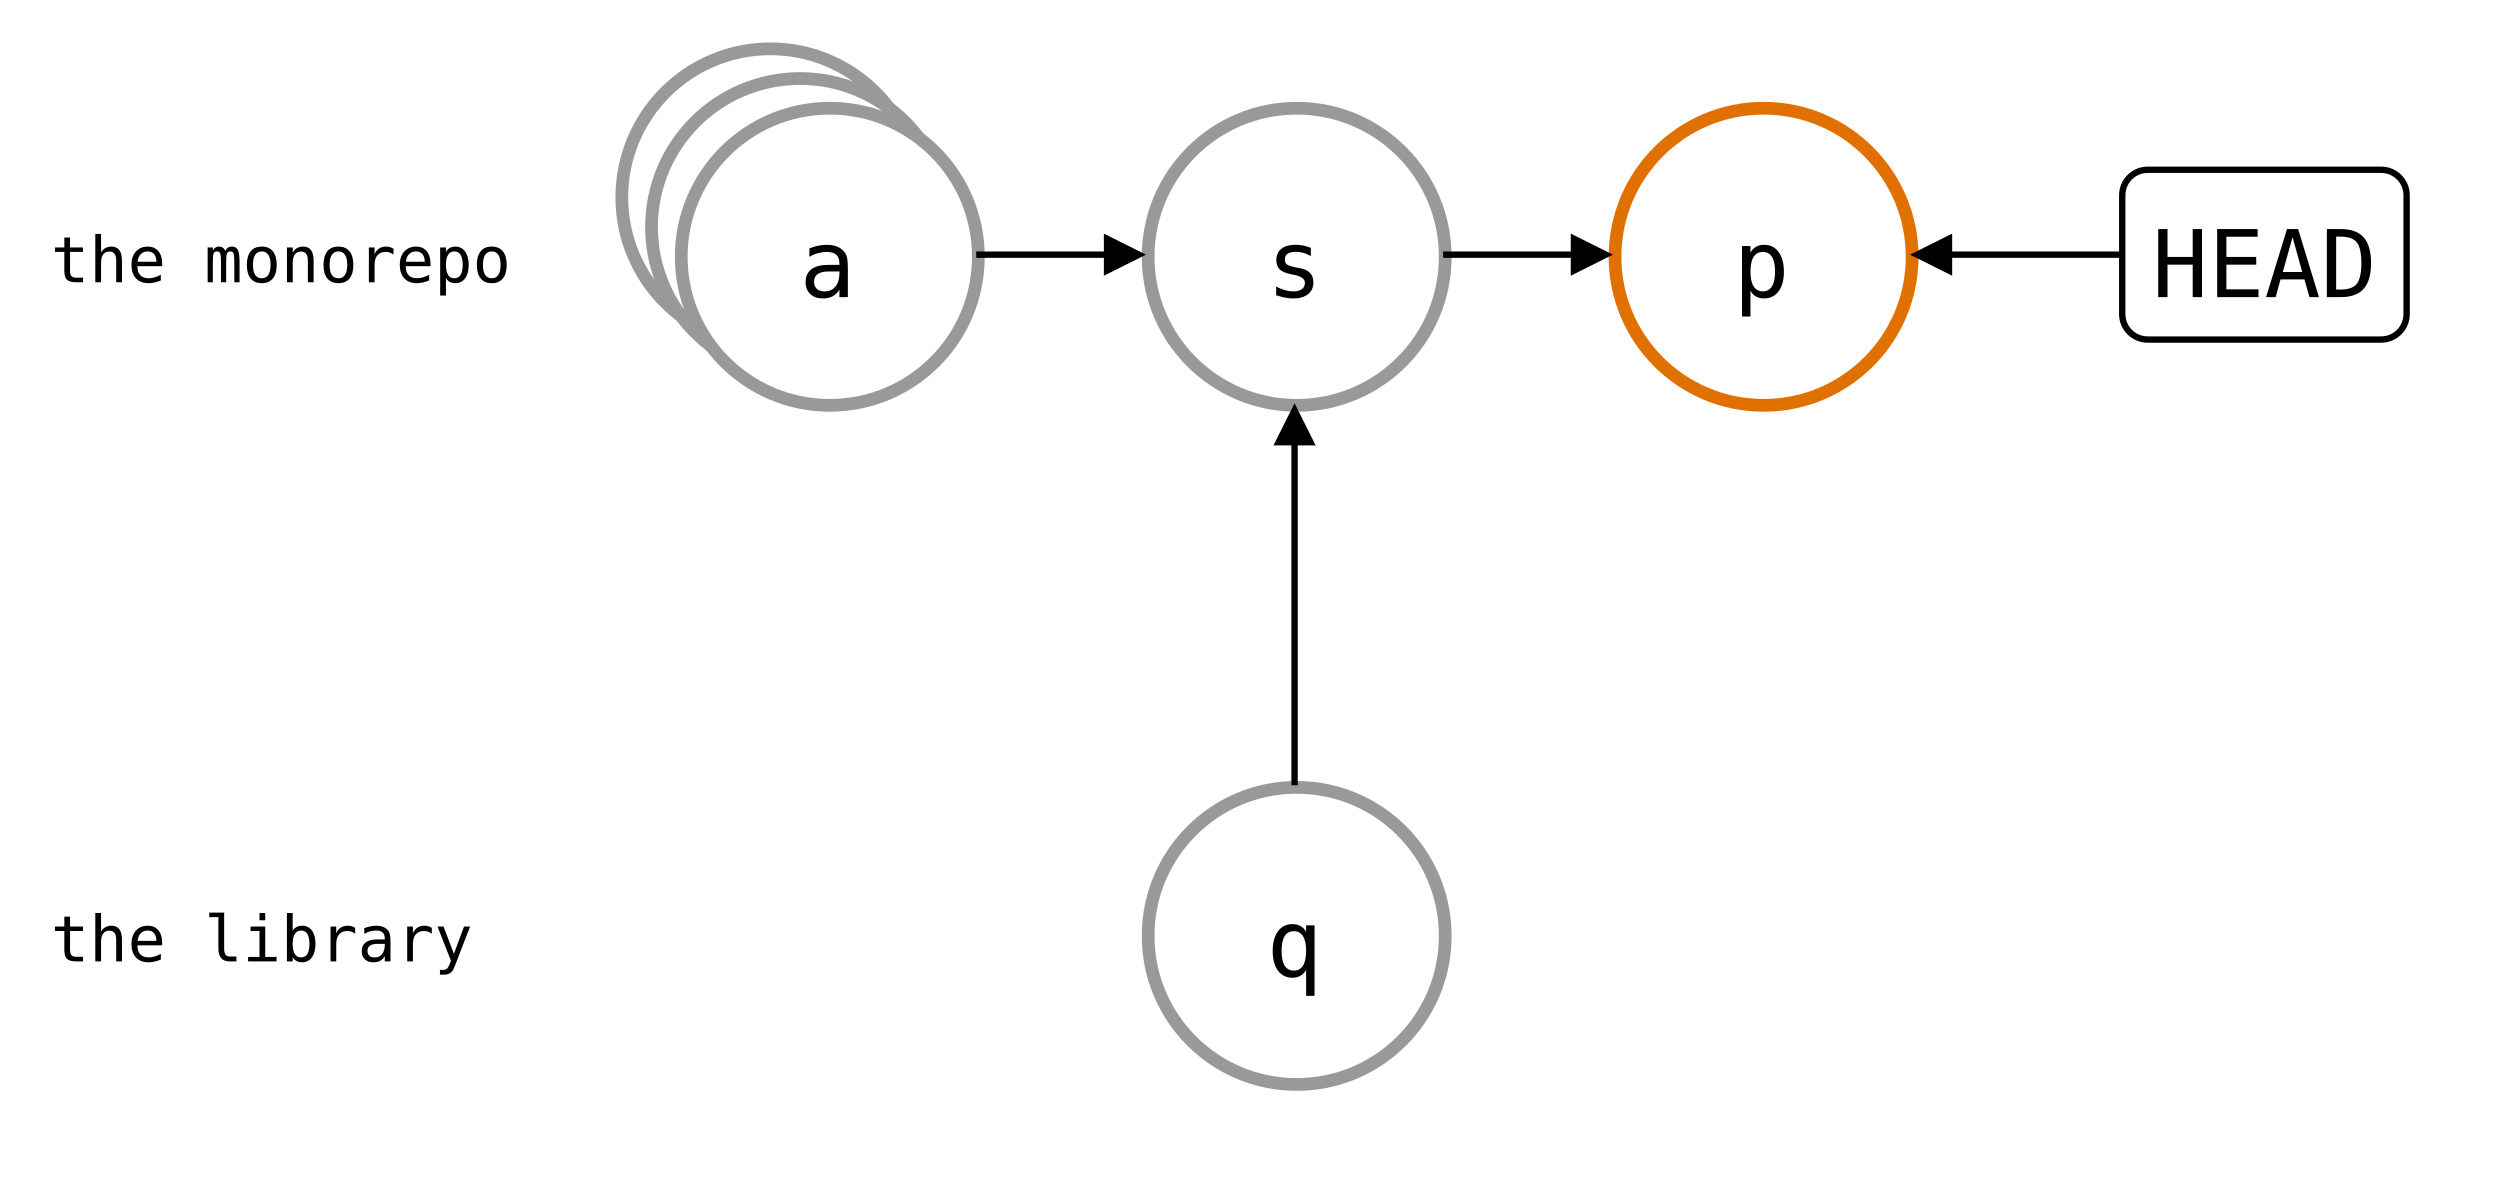
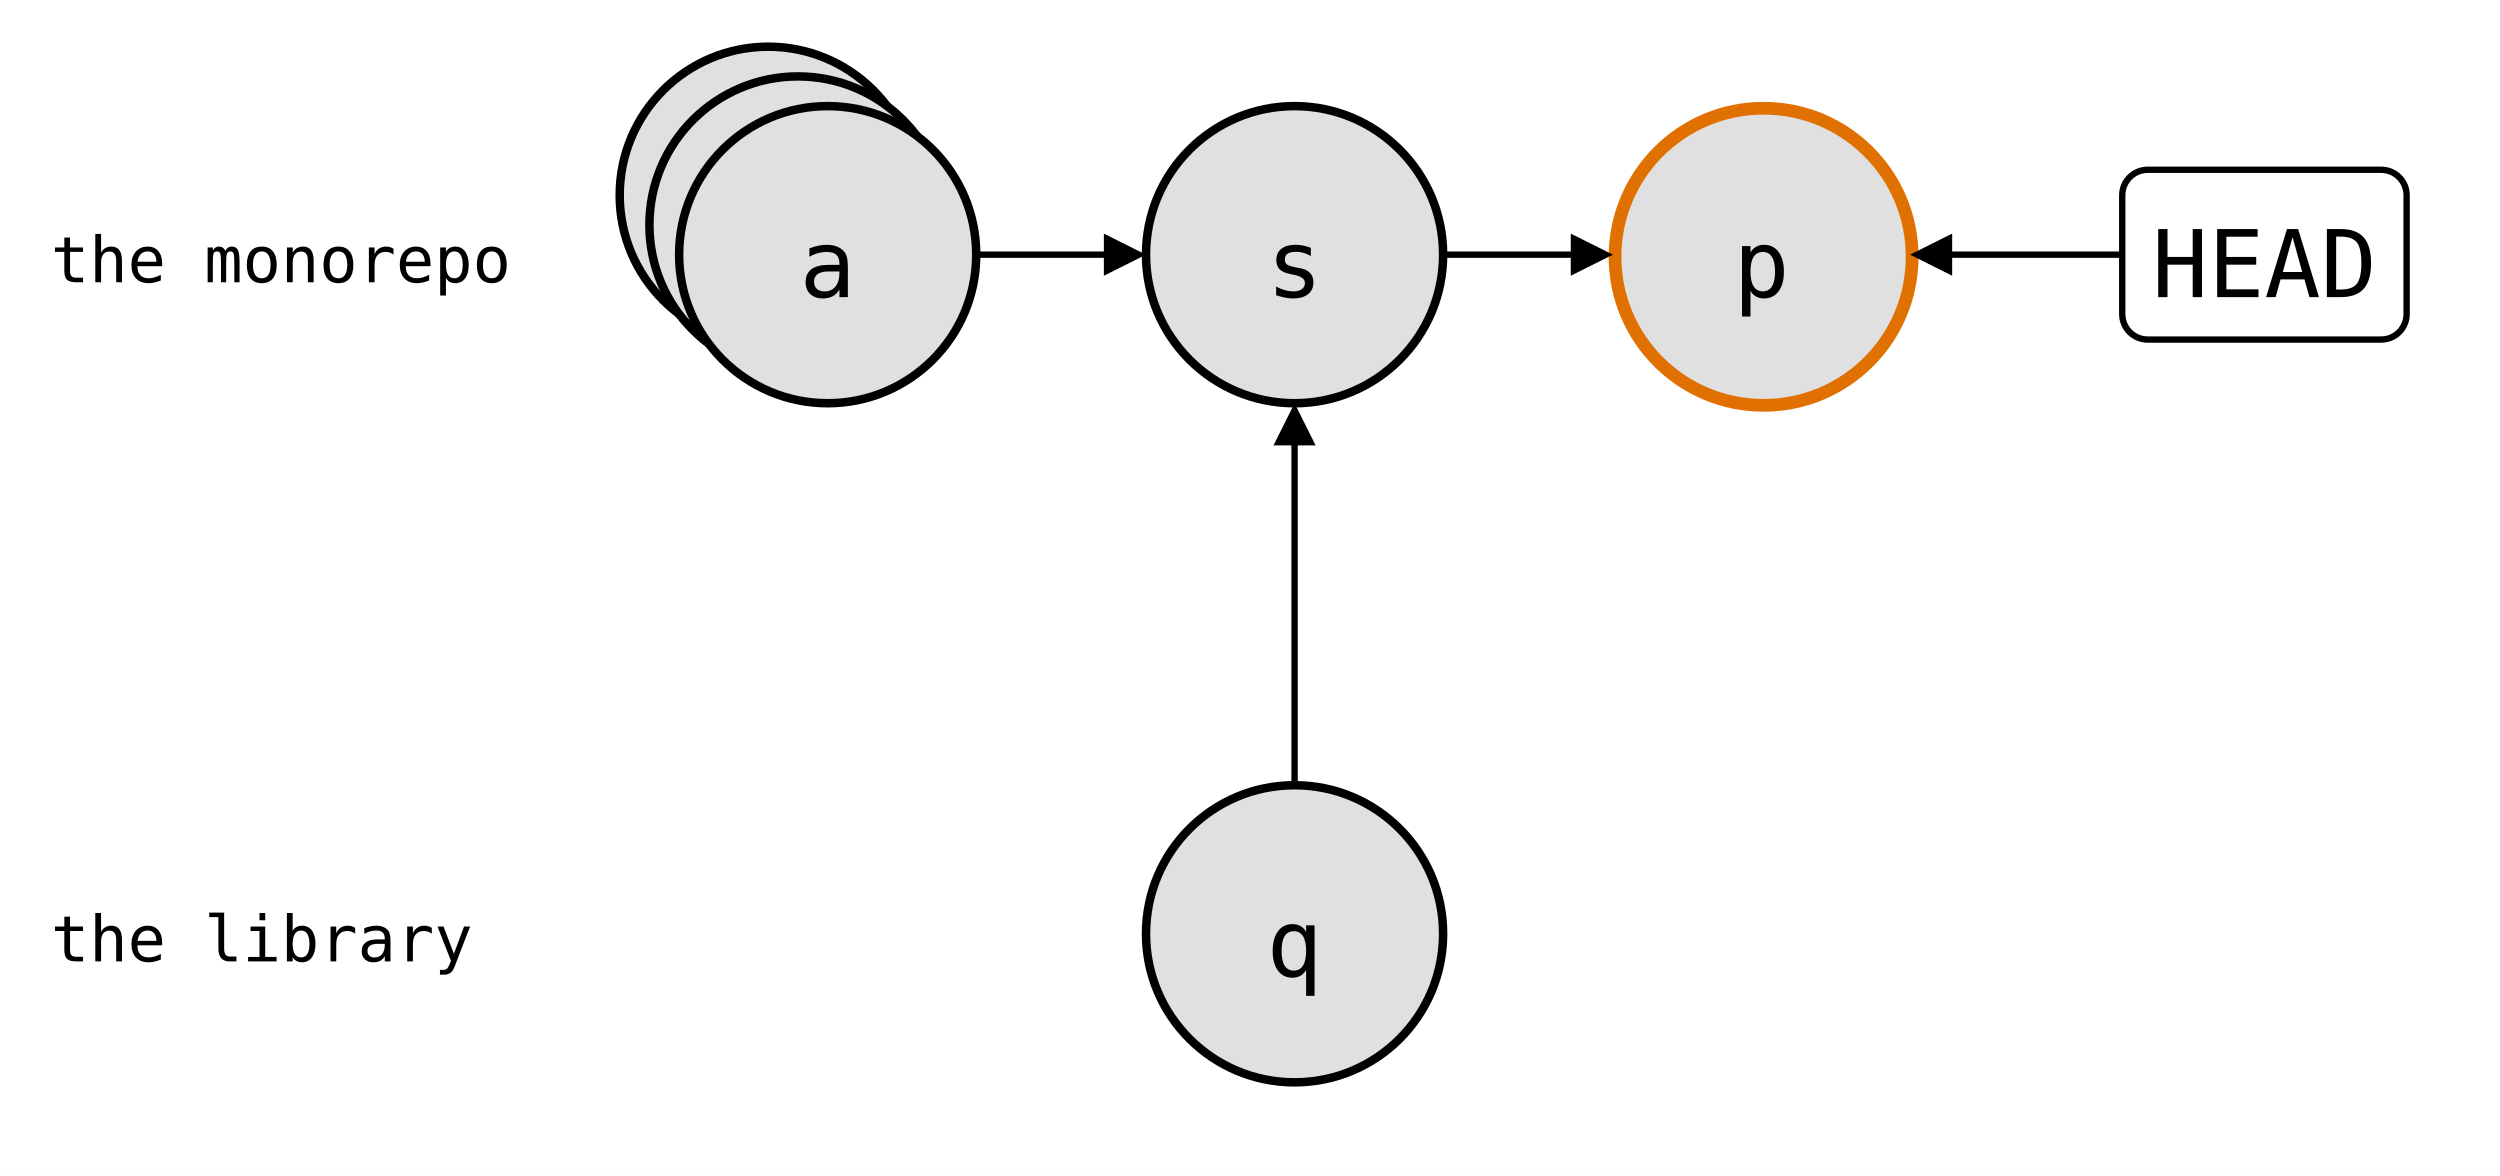
- <svg xmlns="http://www.w3.org/2000/svg" style="background: #ffffff; background-color: light-dark(#ffffff, #121212); color-scheme: light dark;" version="1.1" width="589px" height="278px" viewBox="0 0 589 278" id="ge-svg-EEl2u4B0YkKAAmq5lciw" content="&lt;mxfile host=&quot;Electron&quot;&gt;&#10;  &lt;diagram name=&quot;git-subtree-squash-merged&quot; id=&quot;git-subtree-squash-merged&quot;&gt;&#10;    &lt;mxGraphModel grid=&quot;0&quot; gridSize=&quot;10&quot; guides=&quot;1&quot; tooltips=&quot;1&quot; connect=&quot;1&quot; arrows=&quot;1&quot; fold=&quot;0&quot; page=&quot;0&quot; pageScale=&quot;1&quot; pageWidth=&quot;850&quot; pageHeight=&quot;1100&quot; background=&quot;#ffffff&quot; math=&quot;0&quot; shadow=&quot;0&quot;&gt;&#10;      &lt;root&gt;&#10;        &lt;mxCell id=&quot;0&quot; /&gt;&#10;        &lt;mxCell id=&quot;1&quot; parent=&quot;0&quot; /&gt;&#10;        &lt;mxCell id=&quot;text0&quot; parent=&quot;1&quot; style=&quot;text;strokeColor=none;fillColor=none;align=left;verticalAlign=middle;fontSize=15;fontFamily=Roboto Mono,monospace;&quot; value=&quot;the monorepo&quot; vertex=&quot;1&quot;&gt;&#10;          &lt;mxGeometry height=&quot;30&quot; width=&quot;130&quot; y=&quot;90&quot; as=&quot;geometry&quot; /&gt;&#10;        &lt;/mxCell&gt;&#10;        &lt;mxCell id=&quot;text1&quot; parent=&quot;1&quot; style=&quot;text;strokeColor=none;fillColor=none;align=left;verticalAlign=middle;fontSize=15;fontFamily=Roboto Mono,monospace;&quot; value=&quot;the library&quot; vertex=&quot;1&quot;&gt;&#10;          &lt;mxGeometry height=&quot;30&quot; width=&quot;130&quot; y=&quot;250&quot; as=&quot;geometry&quot; /&gt;&#10;        &lt;/mxCell&gt;&#10;        &lt;mxCell id=&quot;a-stack-2&quot; parent=&quot;1&quot; style=&quot;shape=ellipse;aspect=fixed;fontSize=22;fontFamily=Roboto Mono,monospace;strokeColor=#999999;strokeWidth=3;&quot; value=&quot;&quot; vertex=&quot;1&quot;&gt;&#10;          &lt;mxGeometry height=&quot;70&quot; width=&quot;70&quot; x=&quot;136&quot; y=&quot;56&quot; as=&quot;geometry&quot; /&gt;&#10;        &lt;/mxCell&gt;&#10;        &lt;mxCell id=&quot;a-stack-1&quot; parent=&quot;1&quot; style=&quot;shape=ellipse;aspect=fixed;fontSize=22;fontFamily=Roboto Mono,monospace;strokeColor=#999999;strokeWidth=3;&quot; value=&quot;&quot; vertex=&quot;1&quot;&gt;&#10;          &lt;mxGeometry height=&quot;70&quot; width=&quot;70&quot; x=&quot;143&quot; y=&quot;63&quot; as=&quot;geometry&quot; /&gt;&#10;        &lt;/mxCell&gt;&#10;        &lt;mxCell id=&quot;a&quot; parent=&quot;1&quot; style=&quot;ellipse;aspect=fixed;fontSize=22;fontFamily=Roboto Mono,monospace;strokeColor=#999999;strokeWidth=3;&quot; value=&quot;a&quot; vertex=&quot;1&quot;&gt;&#10;          &lt;mxGeometry height=&quot;70&quot; width=&quot;70&quot; x=&quot;150&quot; y=&quot;70&quot; as=&quot;geometry&quot; /&gt;&#10;        &lt;/mxCell&gt;&#10;        &lt;mxCell id=&quot;s&quot; parent=&quot;1&quot; style=&quot;ellipse;aspect=fixed;fontSize=22;fontFamily=Roboto Mono,monospace;strokeColor=#999999;strokeWidth=3;&quot; value=&quot;s&quot; vertex=&quot;1&quot;&gt;&#10;          &lt;mxGeometry height=&quot;70&quot; width=&quot;70&quot; x=&quot;260&quot; y=&quot;70&quot; as=&quot;geometry&quot; /&gt;&#10;        &lt;/mxCell&gt;&#10;        &lt;mxCell id=&quot;p&quot; parent=&quot;1&quot; style=&quot;ellipse;aspect=fixed;fontSize=22;fontFamily=Roboto Mono,monospace;strokeColor=#E07000;strokeWidth=3;&quot; value=&quot;p&quot; vertex=&quot;1&quot;&gt;&#10;          &lt;mxGeometry height=&quot;70&quot; width=&quot;70&quot; x=&quot;370&quot; y=&quot;70&quot; as=&quot;geometry&quot; /&gt;&#10;        &lt;/mxCell&gt;&#10;        &lt;mxCell id=&quot;q&quot; parent=&quot;1&quot; style=&quot;ellipse;aspect=fixed;fontSize=22;fontFamily=Roboto Mono,monospace;strokeColor=#999999;strokeWidth=3;&quot; value=&quot;q&quot; vertex=&quot;1&quot;&gt;&#10;          &lt;mxGeometry height=&quot;70&quot; width=&quot;70&quot; x=&quot;260&quot; y=&quot;230&quot; as=&quot;geometry&quot; /&gt;&#10;        &lt;/mxCell&gt;&#10;        &lt;mxCell id=&quot;box0&quot; parent=&quot;1&quot; style=&quot;rounded=1;strokeWidth=1.5;fontSize=22;fontFamily=Roboto Mono,monospace;&quot; value=&quot;HEAD&quot; vertex=&quot;1&quot;&gt;&#10;          &lt;mxGeometry height=&quot;40&quot; width=&quot;67&quot; x=&quot;490&quot; y=&quot;85&quot; as=&quot;geometry&quot; /&gt;&#10;        &lt;/mxCell&gt;&#10;        &lt;mxCell id=&quot;e0&quot; edge=&quot;1&quot; parent=&quot;1&quot; source=&quot;box0&quot; style=&quot;endArrow=block;endFill=1;html=1;strokeWidth=1.5;rounded=0;&quot; target=&quot;p&quot;&gt;&#10;          &lt;mxGeometry relative=&quot;1&quot; as=&quot;geometry&quot; /&gt;&#10;        &lt;/mxCell&gt;&#10;        &lt;mxCell id=&quot;e1&quot; edge=&quot;1&quot; parent=&quot;1&quot; source=&quot;a&quot; style=&quot;endArrow=block;endFill=1;html=1;strokeWidth=1.5;rounded=0;&quot; target=&quot;s&quot;&gt;&#10;          &lt;mxGeometry relative=&quot;1&quot; as=&quot;geometry&quot; /&gt;&#10;        &lt;/mxCell&gt;&#10;        &lt;mxCell id=&quot;e2&quot; edge=&quot;1&quot; parent=&quot;1&quot; source=&quot;s&quot; style=&quot;endArrow=block;endFill=1;html=1;strokeWidth=1.5;rounded=0;&quot; target=&quot;p&quot;&gt;&#10;          &lt;mxGeometry relative=&quot;1&quot; as=&quot;geometry&quot; /&gt;&#10;        &lt;/mxCell&gt;&#10;        &lt;mxCell id=&quot;e3&quot; edge=&quot;1&quot; parent=&quot;1&quot; source=&quot;q&quot; style=&quot;endArrow=block;endFill=1;html=1;strokeWidth=1.5;rounded=0;&quot; target=&quot;s&quot;&gt;&#10;          &lt;mxGeometry relative=&quot;1&quot; as=&quot;geometry&quot; /&gt;&#10;        &lt;/mxCell&gt;&#10;      &lt;/root&gt;&#10;    &lt;/mxGraphModel&gt;&#10;  &lt;/diagram&gt;&#10;&lt;/mxfile&gt;&#10;">
-   <style type="text/css">@supports (color: light-dark(#000, #fff)) { #ge-svg-EEl2u4B0YkKAAmq5lciw { --ge-adaptive-bg: light-dark(#ffffff, var(--ge-dark-color, #121212)); } }</style>
+ <svg xmlns="http://www.w3.org/2000/svg" style="background: #ffffff; background-color: light-dark(#ffffff, #121212); color-scheme: light dark;" version="1.1" width="589px" height="277px" viewBox="0 0 589 277" id="ge-svg-JPSzBQBuxCQY9E14Btwd" content="&lt;mxfile host=&quot;Electron&quot;&gt;&#10;  &lt;diagram name=&quot;git-subtree-squash-merged&quot; id=&quot;git-subtree-squash-merged&quot;&gt;&#10;    &lt;mxGraphModel grid=&quot;0&quot; gridSize=&quot;10&quot; guides=&quot;1&quot; tooltips=&quot;1&quot; connect=&quot;1&quot; arrows=&quot;1&quot; fold=&quot;0&quot; page=&quot;0&quot; pageScale=&quot;1&quot; pageWidth=&quot;850&quot; pageHeight=&quot;1100&quot; background=&quot;#ffffff&quot; math=&quot;0&quot; shadow=&quot;0&quot;&gt;&#10;      &lt;root&gt;&#10;        &lt;mxCell id=&quot;0&quot; /&gt;&#10;        &lt;mxCell id=&quot;1&quot; parent=&quot;0&quot; /&gt;&#10;        &lt;mxCell id=&quot;text0&quot; parent=&quot;1&quot; style=&quot;text;strokeColor=none;fillColor=none;align=left;verticalAlign=middle;fontSize=15;fontFamily=Roboto Mono,monospace;&quot; value=&quot;the monorepo&quot; vertex=&quot;1&quot;&gt;&#10;          &lt;mxGeometry height=&quot;30&quot; width=&quot;130&quot; y=&quot;90&quot; as=&quot;geometry&quot; /&gt;&#10;        &lt;/mxCell&gt;&#10;        &lt;mxCell id=&quot;text1&quot; parent=&quot;1&quot; style=&quot;text;strokeColor=none;fillColor=none;align=left;verticalAlign=middle;fontSize=15;fontFamily=Roboto Mono,monospace;&quot; value=&quot;the library&quot; vertex=&quot;1&quot;&gt;&#10;          &lt;mxGeometry height=&quot;30&quot; width=&quot;130&quot; y=&quot;250&quot; as=&quot;geometry&quot; /&gt;&#10;        &lt;/mxCell&gt;&#10;        &lt;mxCell id=&quot;a-stack-2&quot; parent=&quot;1&quot; style=&quot;shape=ellipse;aspect=fixed;fontSize=22;fontFamily=Roboto Mono,monospace;strokeWidth=2;fillColor=#E0E0E0;&quot; value=&quot;&quot; vertex=&quot;1&quot;&gt;&#10;          &lt;mxGeometry height=&quot;70&quot; width=&quot;70&quot; x=&quot;136&quot; y=&quot;56&quot; as=&quot;geometry&quot; /&gt;&#10;        &lt;/mxCell&gt;&#10;        &lt;mxCell id=&quot;a-stack-1&quot; parent=&quot;1&quot; style=&quot;shape=ellipse;aspect=fixed;fontSize=22;fontFamily=Roboto Mono,monospace;strokeWidth=2;fillColor=#E0E0E0;&quot; value=&quot;&quot; vertex=&quot;1&quot;&gt;&#10;          &lt;mxGeometry height=&quot;70&quot; width=&quot;70&quot; x=&quot;143&quot; y=&quot;63&quot; as=&quot;geometry&quot; /&gt;&#10;        &lt;/mxCell&gt;&#10;        &lt;mxCell id=&quot;a&quot; parent=&quot;1&quot; style=&quot;ellipse;aspect=fixed;fontSize=22;fontFamily=Roboto Mono,monospace;strokeWidth=2;fillColor=#E0E0E0;&quot; value=&quot;a&quot; vertex=&quot;1&quot;&gt;&#10;          &lt;mxGeometry height=&quot;70&quot; width=&quot;70&quot; x=&quot;150&quot; y=&quot;70&quot; as=&quot;geometry&quot; /&gt;&#10;        &lt;/mxCell&gt;&#10;        &lt;mxCell id=&quot;s&quot; parent=&quot;1&quot; style=&quot;ellipse;aspect=fixed;fontSize=22;fontFamily=Roboto Mono,monospace;strokeWidth=2;fillColor=#E0E0E0;&quot; value=&quot;s&quot; vertex=&quot;1&quot;&gt;&#10;          &lt;mxGeometry height=&quot;70&quot; width=&quot;70&quot; x=&quot;260&quot; y=&quot;70&quot; as=&quot;geometry&quot; /&gt;&#10;        &lt;/mxCell&gt;&#10;        &lt;mxCell id=&quot;p&quot; parent=&quot;1&quot; style=&quot;ellipse;aspect=fixed;fontSize=22;fontFamily=Roboto Mono,monospace;strokeColor=#E07000;strokeWidth=3;fillColor=#E0E0E0;&quot; value=&quot;p&quot; vertex=&quot;1&quot;&gt;&#10;          &lt;mxGeometry height=&quot;70&quot; width=&quot;70&quot; x=&quot;370&quot; y=&quot;70&quot; as=&quot;geometry&quot; /&gt;&#10;        &lt;/mxCell&gt;&#10;        &lt;mxCell id=&quot;q&quot; parent=&quot;1&quot; style=&quot;ellipse;aspect=fixed;fontSize=22;fontFamily=Roboto Mono,monospace;strokeWidth=2;fillColor=#E0E0E0;&quot; value=&quot;q&quot; vertex=&quot;1&quot;&gt;&#10;          &lt;mxGeometry height=&quot;70&quot; width=&quot;70&quot; x=&quot;260&quot; y=&quot;230&quot; as=&quot;geometry&quot; /&gt;&#10;        &lt;/mxCell&gt;&#10;        &lt;mxCell id=&quot;box0&quot; parent=&quot;1&quot; style=&quot;rounded=1;strokeWidth=1.5;fontSize=22;fontFamily=Roboto Mono,monospace;&quot; value=&quot;HEAD&quot; vertex=&quot;1&quot;&gt;&#10;          &lt;mxGeometry height=&quot;40&quot; width=&quot;67&quot; x=&quot;490&quot; y=&quot;85&quot; as=&quot;geometry&quot; /&gt;&#10;        &lt;/mxCell&gt;&#10;        &lt;mxCell id=&quot;e0&quot; edge=&quot;1&quot; parent=&quot;1&quot; source=&quot;box0&quot; style=&quot;endArrow=block;endFill=1;html=1;strokeWidth=1.5;rounded=0;&quot; target=&quot;p&quot;&gt;&#10;          &lt;mxGeometry relative=&quot;1&quot; as=&quot;geometry&quot; /&gt;&#10;        &lt;/mxCell&gt;&#10;        &lt;mxCell id=&quot;e1&quot; edge=&quot;1&quot; parent=&quot;1&quot; source=&quot;a&quot; style=&quot;endArrow=block;endFill=1;html=1;strokeWidth=1.5;rounded=0;&quot; target=&quot;s&quot;&gt;&#10;          &lt;mxGeometry relative=&quot;1&quot; as=&quot;geometry&quot; /&gt;&#10;        &lt;/mxCell&gt;&#10;        &lt;mxCell id=&quot;e2&quot; edge=&quot;1&quot; parent=&quot;1&quot; source=&quot;s&quot; style=&quot;endArrow=block;endFill=1;html=1;strokeWidth=1.5;rounded=0;&quot; target=&quot;p&quot;&gt;&#10;          &lt;mxGeometry relative=&quot;1&quot; as=&quot;geometry&quot; /&gt;&#10;        &lt;/mxCell&gt;&#10;        &lt;mxCell id=&quot;e3&quot; edge=&quot;1&quot; parent=&quot;1&quot; source=&quot;q&quot; style=&quot;endArrow=block;endFill=1;html=1;strokeWidth=1.5;rounded=0;&quot; target=&quot;s&quot;&gt;&#10;          &lt;mxGeometry relative=&quot;1&quot; as=&quot;geometry&quot; /&gt;&#10;        &lt;/mxCell&gt;&#10;      &lt;/root&gt;&#10;    &lt;/mxGraphModel&gt;&#10;  &lt;/diagram&gt;&#10;&lt;/mxfile&gt;&#10;">
+   <style type="text/css">@supports (color: light-dark(#000, #fff)) { #ge-svg-JPSzBQBuxCQY9E14Btwd { --ge-adaptive-bg: light-dark(#ffffff, var(--ge-dark-color, #121212)); } }</style>
  <defs />
  <rect fill="#ffffff" width="100%" height="100%" x="0" y="0" style="fill: light-dark(rgb(255, 255, 255), rgb(18, 18, 18));" />
  <g>
    <g data-cell-id="0">
      <g data-cell-id="1">
        <g data-cell-id="text0">
          <g>
            <rect x="10" y="45" width="130" height="30" fill="none" stroke="none" pointer-events="all" />
          </g>
          <g>
            <g fill="#000000" font-family="'Roboto Mono', monospace" text-anchor="start" font-size="15px" style="fill: light-dark(rgb(0, 0, 0), rgb(255, 255, 255));">
              <text x="12" y="66.5">the monorepo</text>
            </g>
          </g>
        </g>
        <g data-cell-id="text1">
          <g>
            <rect x="10" y="205" width="130" height="30" fill="none" stroke="none" pointer-events="all" />
          </g>
          <g>
            <g fill="#000000" font-family="'Roboto Mono', monospace" text-anchor="start" font-size="15px" style="fill: light-dark(rgb(0, 0, 0), rgb(255, 255, 255));">
              <text x="12" y="226.5">the library</text>
            </g>
          </g>
        </g>
        <g data-cell-id="a-stack-2">
-           <g transform="translate(0.5,0.5)">
-             <ellipse cx="181" cy="46" rx="35" ry="35" fill="#ffffff" stroke="#999999" stroke-width="3" pointer-events="all" style="fill: var(--ge-adaptive-bg, #ffffff); stroke: light-dark(rgb(153, 153, 153), rgb(106, 106, 106));" />
+           <g>
+             <ellipse cx="181" cy="46" rx="35" ry="35" fill="#e0e0e0" stroke="#000000" stroke-width="2" pointer-events="all" style="fill: light-dark(rgb(224, 224, 224), rgb(45, 45, 45)); stroke: light-dark(rgb(0, 0, 0), rgb(255, 255, 255));" />
          </g>
        </g>
        <g data-cell-id="a-stack-1">
-           <g transform="translate(0.5,0.5)">
-             <ellipse cx="188" cy="53" rx="35" ry="35" fill="#ffffff" stroke="#999999" stroke-width="3" pointer-events="all" style="fill: var(--ge-adaptive-bg, #ffffff); stroke: light-dark(rgb(153, 153, 153), rgb(106, 106, 106));" />
+           <g>
+             <ellipse cx="188" cy="53" rx="35" ry="35" fill="#e0e0e0" stroke="#000000" stroke-width="2" pointer-events="all" style="fill: light-dark(rgb(224, 224, 224), rgb(45, 45, 45)); stroke: light-dark(rgb(0, 0, 0), rgb(255, 255, 255));" />
          </g>
        </g>
        <g data-cell-id="a">
-           <g transform="translate(0.5,0.5)">
-             <ellipse cx="195" cy="60" rx="35" ry="35" fill="#ffffff" stroke="#999999" stroke-width="3" pointer-events="all" style="fill: var(--ge-adaptive-bg, #ffffff); stroke: light-dark(rgb(153, 153, 153), rgb(106, 106, 106));" />
+           <g>
+             <ellipse cx="195" cy="60" rx="35" ry="35" fill="#e0e0e0" stroke="#000000" stroke-width="2" pointer-events="all" style="fill: light-dark(rgb(224, 224, 224), rgb(45, 45, 45)); stroke: light-dark(rgb(0, 0, 0), rgb(255, 255, 255));" />
          </g>
          <g>
            <g fill="#000000" font-family="'Roboto Mono', monospace" text-anchor="middle" font-size="22px" style="fill: light-dark(rgb(0, 0, 0), rgb(255, 255, 255));">
              <text x="195" y="70">a</text>
            </g>
          </g>
        </g>
        <g data-cell-id="s">
-           <g transform="translate(0.5,0.5)">
-             <ellipse cx="305" cy="60" rx="35" ry="35" fill="#ffffff" stroke="#999999" stroke-width="3" pointer-events="all" style="fill: var(--ge-adaptive-bg, #ffffff); stroke: light-dark(rgb(153, 153, 153), rgb(106, 106, 106));" />
+           <g>
+             <ellipse cx="305" cy="60" rx="35" ry="35" fill="#e0e0e0" stroke="#000000" stroke-width="2" pointer-events="all" style="fill: light-dark(rgb(224, 224, 224), rgb(45, 45, 45)); stroke: light-dark(rgb(0, 0, 0), rgb(255, 255, 255));" />
          </g>
          <g>
            <g fill="#000000" font-family="'Roboto Mono', monospace" text-anchor="middle" font-size="22px" style="fill: light-dark(rgb(0, 0, 0), rgb(255, 255, 255));">
              <text x="305" y="70">s</text>
            </g>
          </g>
        </g>
        <g data-cell-id="p">
          <g transform="translate(0.5,0.5)">
-             <ellipse cx="415" cy="60" rx="35" ry="35" fill="#ffffff" stroke="#e07000" stroke-width="3" pointer-events="all" style="fill: var(--ge-adaptive-bg, #ffffff); stroke: light-dark(rgb(224, 112, 0), rgb(210, 114, 18));" />
+             <ellipse cx="415" cy="60" rx="35" ry="35" fill="#e0e0e0" stroke="#e07000" stroke-width="3" pointer-events="all" style="fill: light-dark(rgb(224, 224, 224), rgb(45, 45, 45)); stroke: light-dark(rgb(224, 112, 0), rgb(210, 114, 18));" />
          </g>
          <g>
            <g fill="#000000" font-family="'Roboto Mono', monospace" text-anchor="middle" font-size="22px" style="fill: light-dark(rgb(0, 0, 0), rgb(255, 255, 255));">
              <text x="415" y="70">p</text>
            </g>
          </g>
        </g>
        <g data-cell-id="q">
-           <g transform="translate(0.5,0.5)">
-             <ellipse cx="305" cy="220" rx="35" ry="35" fill="#ffffff" stroke="#999999" stroke-width="3" pointer-events="all" style="fill: var(--ge-adaptive-bg, #ffffff); stroke: light-dark(rgb(153, 153, 153), rgb(106, 106, 106));" />
+           <g>
+             <ellipse cx="305" cy="220" rx="35" ry="35" fill="#e0e0e0" stroke="#000000" stroke-width="2" pointer-events="all" style="fill: light-dark(rgb(224, 224, 224), rgb(45, 45, 45)); stroke: light-dark(rgb(0, 0, 0), rgb(255, 255, 255));" />
          </g>
          <g>
            <g fill="#000000" font-family="'Roboto Mono', monospace" text-anchor="middle" font-size="22px" style="fill: light-dark(rgb(0, 0, 0), rgb(255, 255, 255));">
              <text x="305" y="230">q</text>
            </g>
          </g>
        </g>
        <g data-cell-id="box0">
          <g>
            <rect x="500" y="40" width="67" height="40" rx="6" ry="6" fill="#ffffff" stroke="#000000" stroke-width="1.5" pointer-events="all" style="fill: var(--ge-adaptive-bg, #ffffff); stroke: light-dark(rgb(0, 0, 0), rgb(255, 255, 255));" />
          </g>
          <g>
            <g fill="#000000" font-family="'Roboto Mono', monospace" text-anchor="middle" font-size="22px" style="fill: light-dark(rgb(0, 0, 0), rgb(255, 255, 255));">
              <text x="533.5" y="70">HEAD</text>
            </g>
          </g>
        </g>
        <g data-cell-id="e0">
          <g>
            <path d="M 500 60 L 459.18 60" fill="none" stroke="#000000" stroke-width="1.5" stroke-miterlimit="10" pointer-events="stroke" style="stroke: light-dark(rgb(0, 0, 0), rgb(255, 255, 255));" />
            <path d="M 451.68 60 L 459.18 56.25 L 459.18 63.75 Z" fill="#000000" stroke="#000000" stroke-width="1.5" stroke-miterlimit="10" pointer-events="all" style="fill: light-dark(rgb(0, 0, 0), rgb(255, 255, 255)); stroke: light-dark(rgb(0, 0, 0), rgb(255, 255, 255));" />
          </g>
        </g>
        <g data-cell-id="e1">
          <g>
            <path d="M 230 60 L 260.82 60" fill="none" stroke="#000000" stroke-width="1.5" stroke-miterlimit="10" pointer-events="stroke" style="stroke: light-dark(rgb(0, 0, 0), rgb(255, 255, 255));" />
            <path d="M 268.32 60 L 260.82 63.75 L 260.82 56.25 Z" fill="#000000" stroke="#000000" stroke-width="1.5" stroke-miterlimit="10" pointer-events="all" style="fill: light-dark(rgb(0, 0, 0), rgb(255, 255, 255)); stroke: light-dark(rgb(0, 0, 0), rgb(255, 255, 255));" />
          </g>
        </g>
        <g data-cell-id="e2">
          <g>
            <path d="M 340 60 L 370.82 60" fill="none" stroke="#000000" stroke-width="1.5" stroke-miterlimit="10" pointer-events="stroke" style="stroke: light-dark(rgb(0, 0, 0), rgb(255, 255, 255));" />
            <path d="M 378.32 60 L 370.82 63.75 L 370.82 56.25 Z" fill="#000000" stroke="#000000" stroke-width="1.5" stroke-miterlimit="10" pointer-events="all" style="fill: light-dark(rgb(0, 0, 0), rgb(255, 255, 255)); stroke: light-dark(rgb(0, 0, 0), rgb(255, 255, 255));" />
          </g>
        </g>
        <g data-cell-id="e3">
          <g>
            <path d="M 305 185 L 305 104.18" fill="none" stroke="#000000" stroke-width="1.5" stroke-miterlimit="10" pointer-events="stroke" style="stroke: light-dark(rgb(0, 0, 0), rgb(255, 255, 255));" />
            <path d="M 305 96.68 L 308.75 104.18 L 301.25 104.18 Z" fill="#000000" stroke="#000000" stroke-width="1.5" stroke-miterlimit="10" pointer-events="all" style="fill: light-dark(rgb(0, 0, 0), rgb(255, 255, 255)); stroke: light-dark(rgb(0, 0, 0), rgb(255, 255, 255));" />
          </g>
        </g>
      </g>
    </g>
  </g>
</svg>
